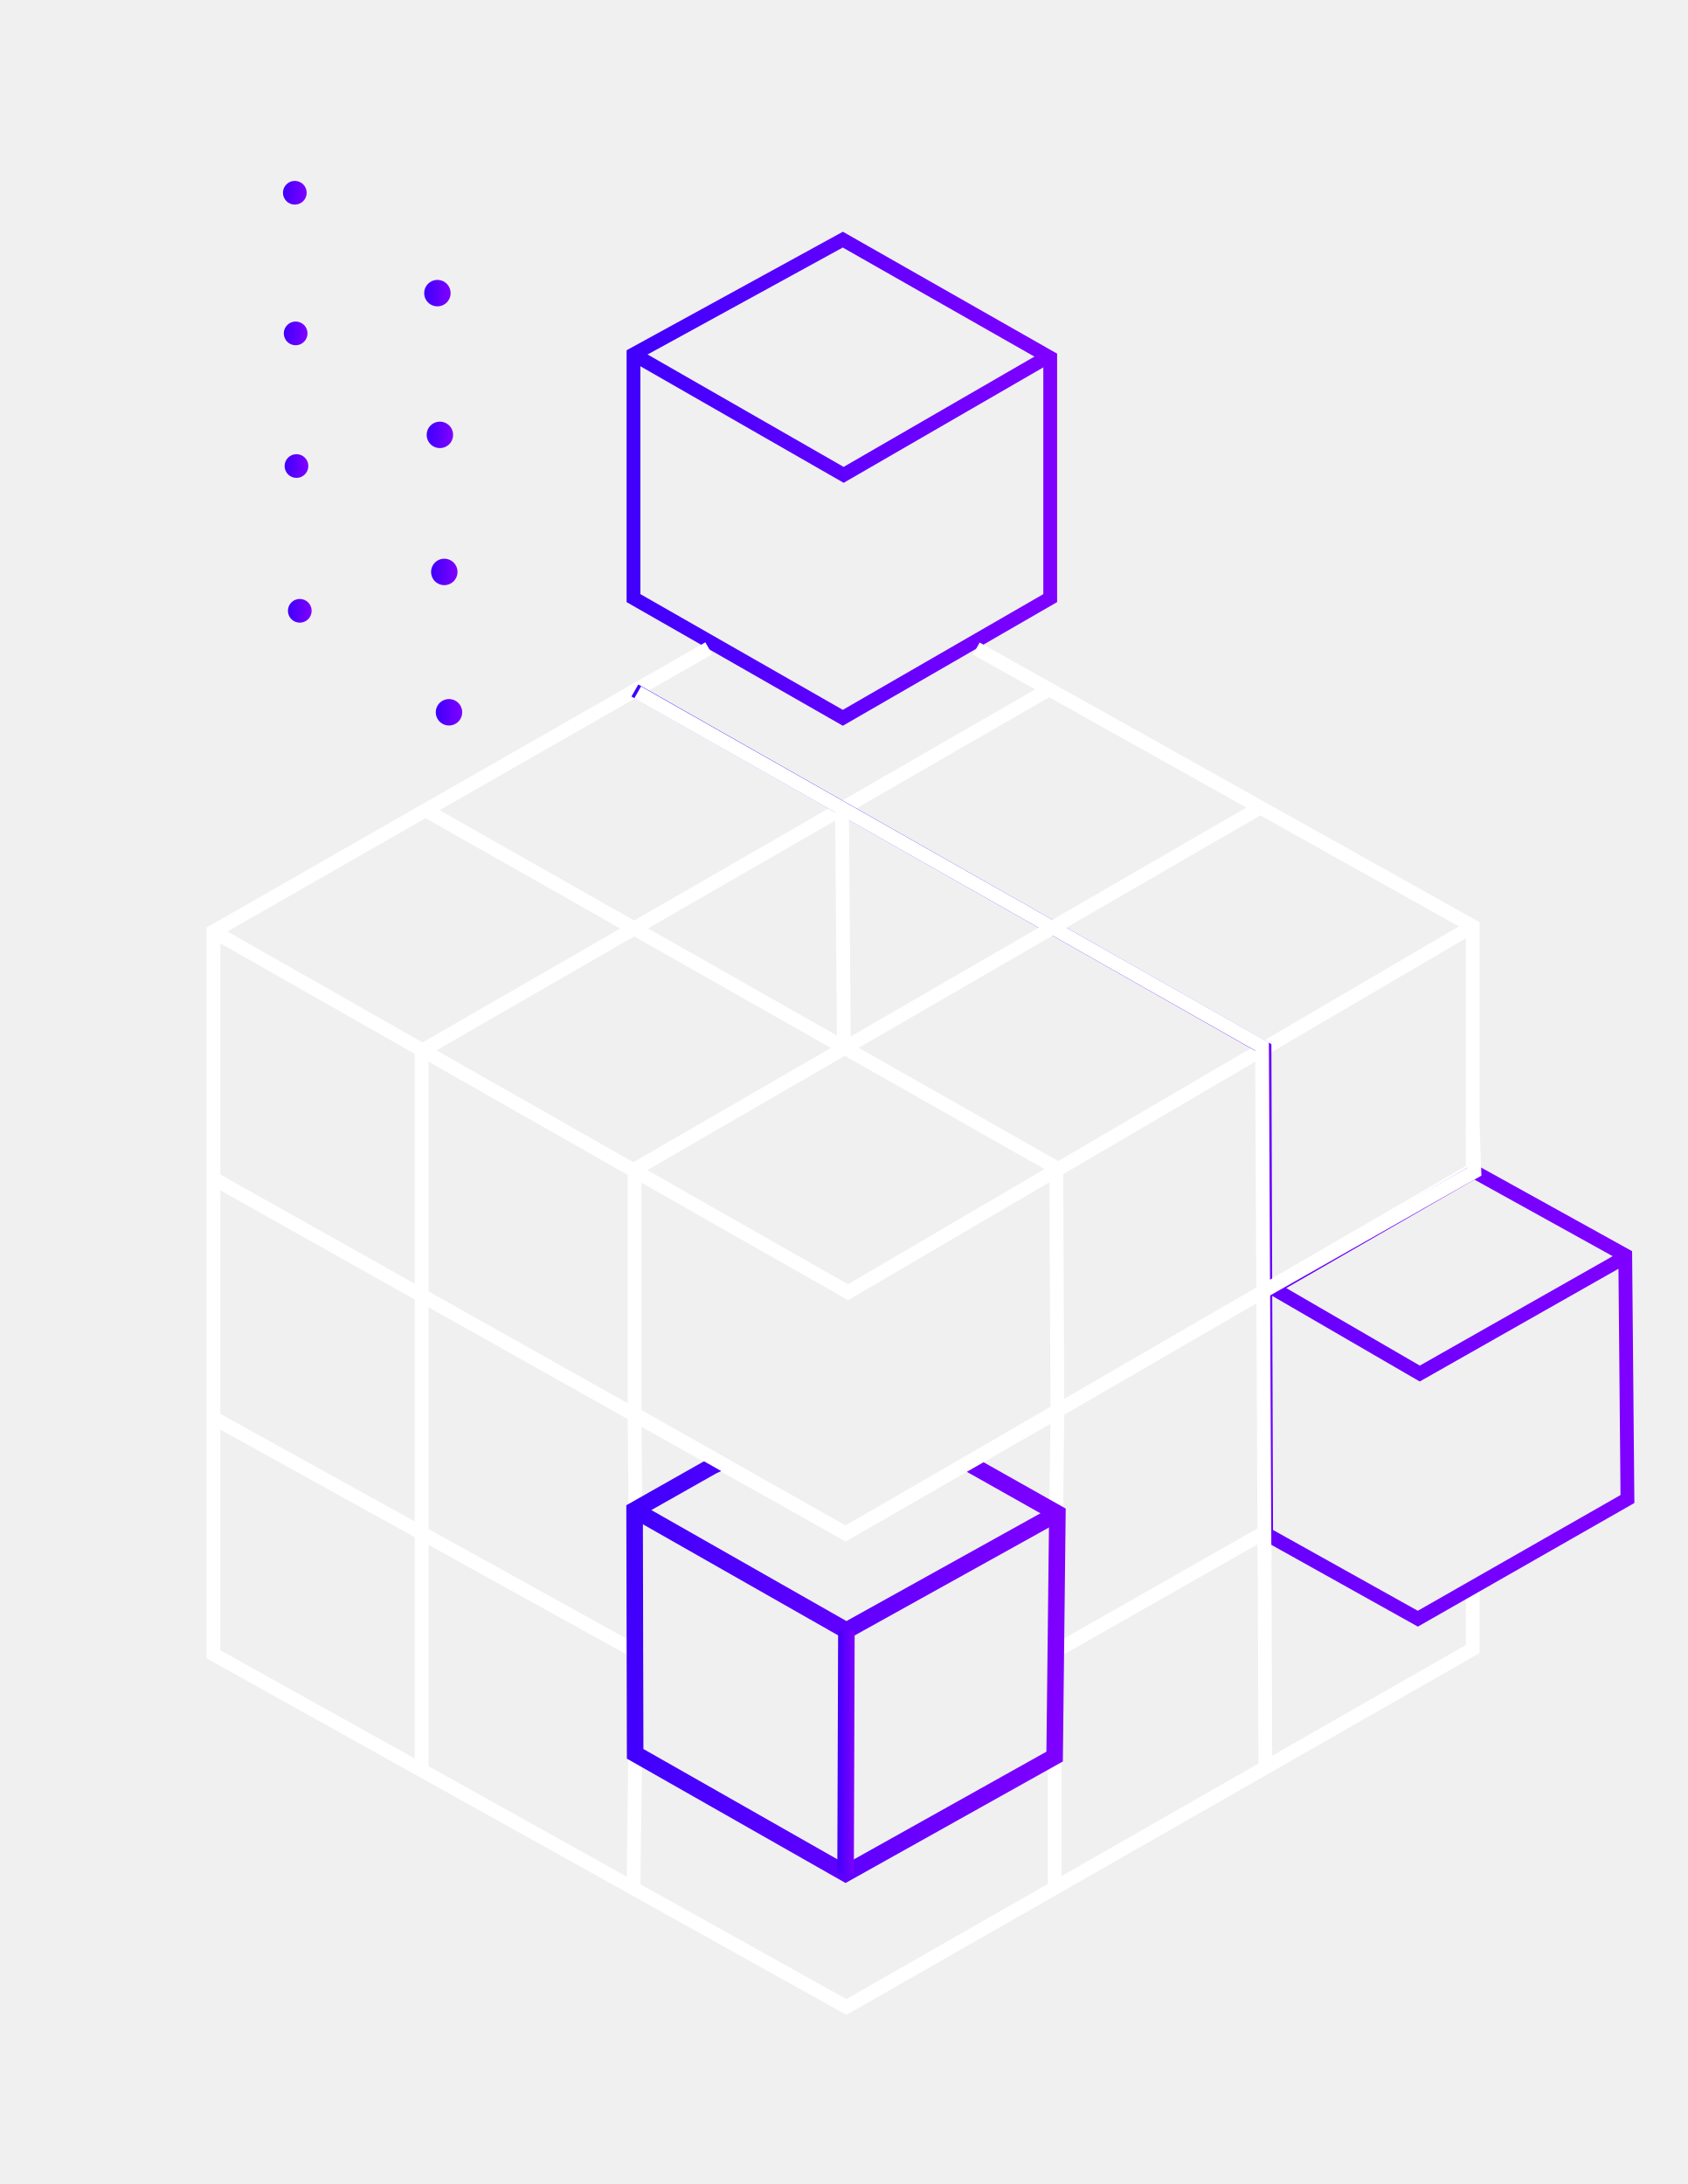
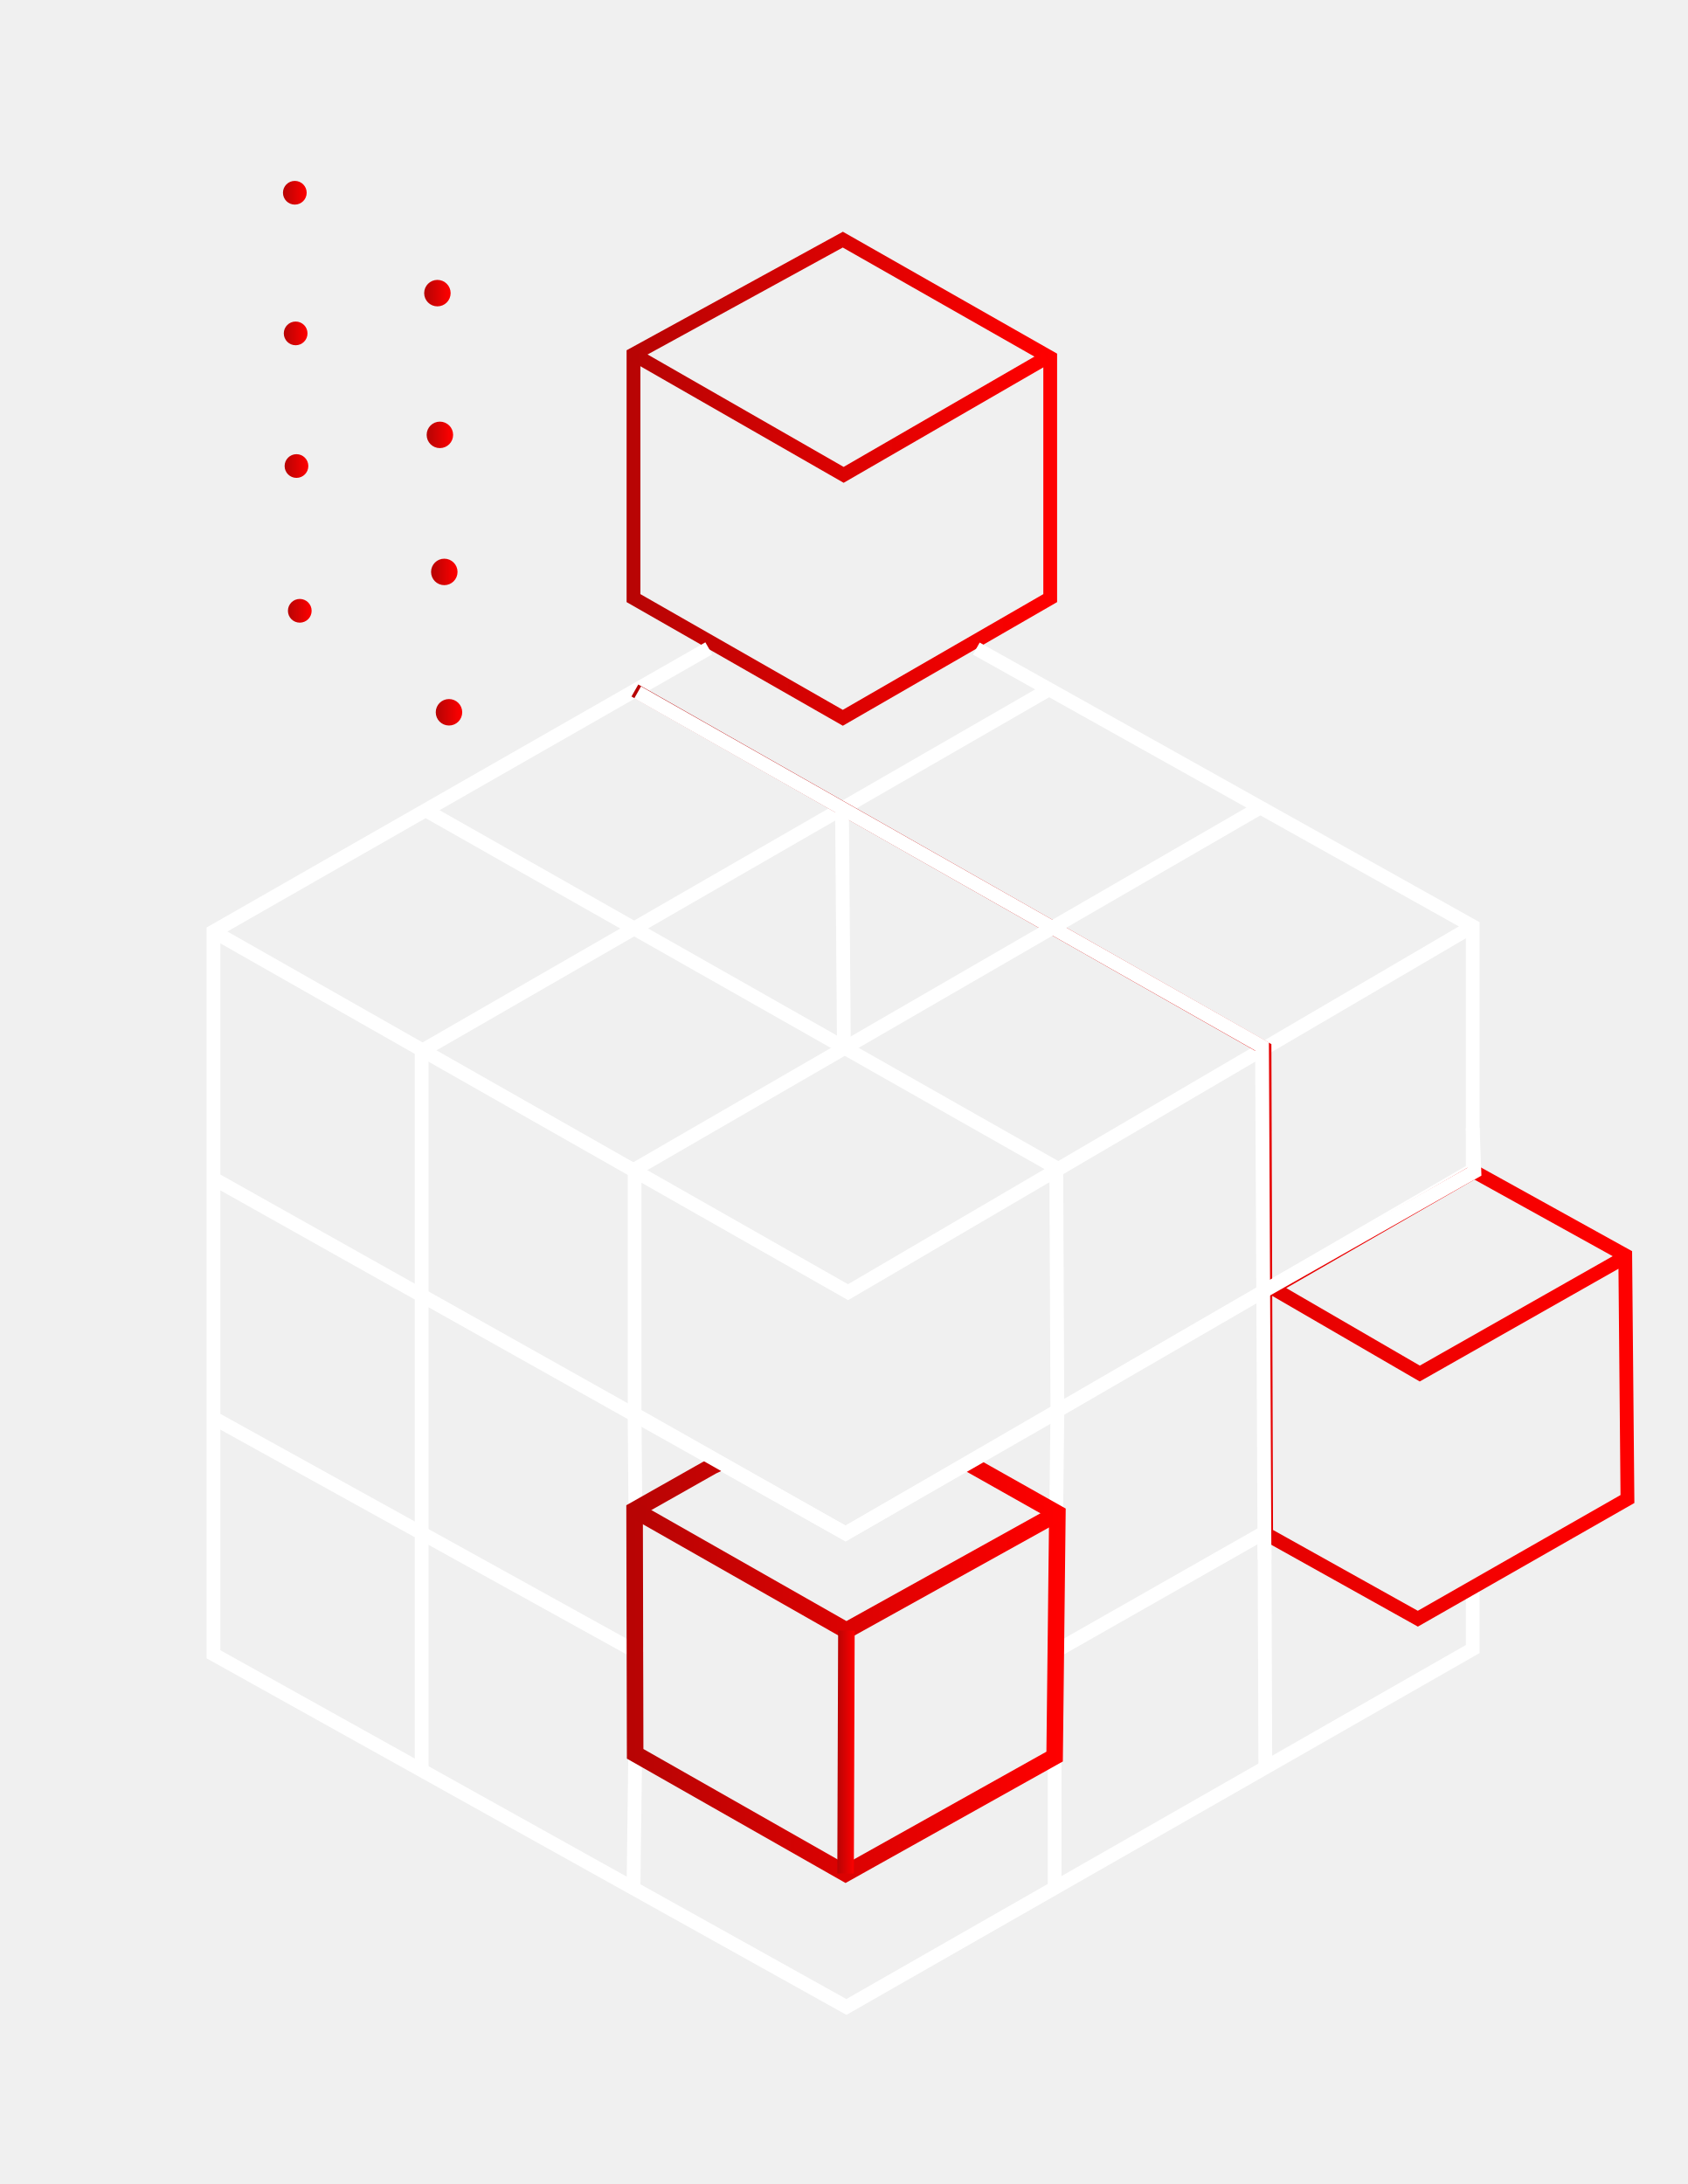
<svg xmlns="http://www.w3.org/2000/svg" version="1.1" id="Capa_1" x="0px" y="0px" viewBox="-44 -146 612 792" style="enable-background:new -44 -146 612 792;" xml:space="preserve">
  <style type="text/css">
	.st0{fill:url(#SVGID_1_);stroke:url(#SVGID_2_);stroke-miterlimit:10;}
	.st1{fill:url(#SVGID_3_);stroke:url(#SVGID_4_);stroke-miterlimit:10;}
	.st2{fill:url(#SVGID_5_);stroke:url(#SVGID_6_);stroke-miterlimit:10;}
	.st3{fill:url(#SVGID_7_);stroke:url(#SVGID_8_);stroke-miterlimit:10;}
	.st4{fill:url(#SVGID_9_);}
	.st5{fill:url(#SVGID_10_);}
	.st6{fill:url(#SVGID_11_);}
	.st7{fill:url(#SVGID_12_);}
	.st8{fill:none;stroke:url(#SVGID_13_);stroke-width:5;stroke-miterlimit:10;}
	.st9{fill:none;stroke:url(#SVGID_14_);stroke-width:5;stroke-miterlimit:10;}
	.st10{fill:none;stroke:#FFFFFF;stroke-width:5;stroke-miterlimit:10;}
	.st11{fill:none;stroke:url(#SVGID_15_);stroke-width:5;stroke-miterlimit:10;}
	.st12{fill:none;stroke:url(#SVGID_16_);stroke-width:6;stroke-miterlimit:10;}
	.st13{fill:none;stroke:url(#SVGID_17_);stroke-width:6;stroke-miterlimit:10;}
	.st14{fill:none;stroke:url(#SVGID_18_);stroke-width:6;stroke-miterlimit:10;}
</style>
  <g>
    <linearGradient id="SVGID_1_" gradientUnits="userSpaceOnUse" x1="111.196" y1="-15895.748" x2="119.798" y2="-15895.748" gradientTransform="matrix(1 0 0 -1 0 -15884)">
-       <stop offset="9.817236e-008" style="stop-color:#3F00FC" />
-       <stop offset="1" style="stop-color:#7F00FF" />
+       <stop offset="9.817236e-008" style="stop-color:#b70404" />
+       <stop offset="1" style="stop-color:#ff0000" />
    </linearGradient>
    <linearGradient id="SVGID_2_" gradientUnits="userSpaceOnUse" x1="110.696" y1="-15895.748" x2="120.298" y2="-15895.748" gradientTransform="matrix(1 0 0 -1 0 -15884)">
-       <stop offset="9.817236e-008" style="stop-color:#3F00FC" />
-       <stop offset="1" style="stop-color:#7F00FF" />
+       <stop offset="9.817236e-008" style="stop-color:#b70404" />
+       <stop offset="1" style="stop-color:#ff0000" />
    </linearGradient>
    <circle class="st0" cx="115.5" cy="11.7" r="4.3" />
    <linearGradient id="SVGID_3_" gradientUnits="userSpaceOnUse" x1="110.347" y1="-15844.267" x2="118.949" y2="-15844.267" gradientTransform="matrix(1 0 0 -1 0 -15884)">
-       <stop offset="9.817236e-008" style="stop-color:#3F00FC" />
-       <stop offset="1" style="stop-color:#7F00FF" />
+       <stop offset="9.817236e-008" style="stop-color:#b70404" />
+       <stop offset="1" style="stop-color:#ff0000" />
    </linearGradient>
    <linearGradient id="SVGID_4_" gradientUnits="userSpaceOnUse" x1="109.847" y1="-15844.267" x2="119.449" y2="-15844.267" gradientTransform="matrix(1 0 0 -1 0 -15884)">
-       <stop offset="9.817236e-008" style="stop-color:#3F00FC" />
-       <stop offset="1" style="stop-color:#7F00FF" />
+       <stop offset="9.817236e-008" style="stop-color:#b70404" />
+       <stop offset="1" style="stop-color:#ff0000" />
    </linearGradient>
    <circle class="st1" cx="114.6" cy="-39.7" r="4.3" />
    <linearGradient id="SVGID_5_" gradientUnits="userSpaceOnUse" x1="112.819" y1="-15945.374" x2="121.421" y2="-15945.374" gradientTransform="matrix(1 0 0 -1 0 -15884)">
-       <stop offset="9.817236e-008" style="stop-color:#3F00FC" />
-       <stop offset="1" style="stop-color:#7F00FF" />
+       <stop offset="9.817236e-008" style="stop-color:#b70404" />
+       <stop offset="1" style="stop-color:#ff0000" />
    </linearGradient>
    <linearGradient id="SVGID_6_" gradientUnits="userSpaceOnUse" x1="112.319" y1="-15945.374" x2="121.921" y2="-15945.374" gradientTransform="matrix(1 0 0 -1 0 -15884)">
-       <stop offset="9.817236e-008" style="stop-color:#3F00FC" />
-       <stop offset="1" style="stop-color:#7F00FF" />
+       <stop offset="9.817236e-008" style="stop-color:#b70404" />
+       <stop offset="1" style="stop-color:#ff0000" />
    </linearGradient>
    <circle class="st2" cx="117.1" cy="61.4" r="4.3" />
    <linearGradient id="SVGID_7_" gradientUnits="userSpaceOnUse" x1="114.536" y1="-15996.301" x2="123.138" y2="-15996.301" gradientTransform="matrix(1 0 0 -1 0 -15884)">
-       <stop offset="9.817236e-008" style="stop-color:#3F00FC" />
-       <stop offset="1" style="stop-color:#7F00FF" />
+       <stop offset="9.817236e-008" style="stop-color:#b70404" />
+       <stop offset="1" style="stop-color:#ff0000" />
    </linearGradient>
    <linearGradient id="SVGID_8_" gradientUnits="userSpaceOnUse" x1="114.036" y1="-15996.301" x2="123.638" y2="-15996.301" gradientTransform="matrix(1 0 0 -1 0 -15884)">
-       <stop offset="9.817236e-008" style="stop-color:#3F00FC" />
-       <stop offset="1" style="stop-color:#7F00FF" />
+       <stop offset="9.817236e-008" style="stop-color:#b70404" />
+       <stop offset="1" style="stop-color:#ff0000" />
    </linearGradient>
    <circle class="st3" cx="118.8" cy="112.3" r="4.3" />
  </g>
  <text transform="matrix(1 0 0 1 -2955.5 -3477.5)" style="font-family:'MyriadPro-Regular'; font-size:12px;">    max-width: 600px;</text>
  <text transform="matrix(1 0 0 1 -2955.5 -3463.1)" style="font-family:'MyriadPro-Regular'; font-size:12px;">    margin: 0 auto;</text>
  <g>
    <linearGradient id="SVGID_9_" gradientUnits="userSpaceOnUse" x1="58.631" y1="-15807.942" x2="67.233" y2="-15807.942" gradientTransform="matrix(1 0 0 -1 0 -15884)">
-       <stop offset="9.817236e-008" style="stop-color:#3F00FC" />
-       <stop offset="1" style="stop-color:#7F00FF" />
+       <stop offset="9.817236e-008" style="stop-color:#b70404" />
+       <stop offset="1" style="stop-color:#ff0000" />
    </linearGradient>
    <circle class="st4" cx="62.9" cy="-76.1" r="4.3" />
    <linearGradient id="SVGID_10_" gradientUnits="userSpaceOnUse" x1="58.928" y1="-15858.858" x2="67.529" y2="-15858.858" gradientTransform="matrix(1 0 0 -1 0 -15884)">
-       <stop offset="9.817236e-008" style="stop-color:#3F00FC" />
-       <stop offset="1" style="stop-color:#7F00FF" />
+       <stop offset="9.817236e-008" style="stop-color:#b70404" />
+       <stop offset="1" style="stop-color:#ff0000" />
    </linearGradient>
    <circle class="st5" cx="63.2" cy="-25.1" r="4.3" />
    <linearGradient id="SVGID_11_" gradientUnits="userSpaceOnUse" x1="59.244" y1="-15906.996" x2="67.845" y2="-15906.996" gradientTransform="matrix(1 0 0 -1 0 -15884)">
-       <stop offset="9.817236e-008" style="stop-color:#3F00FC" />
-       <stop offset="1" style="stop-color:#7F00FF" />
+       <stop offset="9.817236e-008" style="stop-color:#b70404" />
+       <stop offset="1" style="stop-color:#ff0000" />
    </linearGradient>
    <circle class="st6" cx="63.5" cy="23" r="4.3" />
    <linearGradient id="SVGID_12_" gradientUnits="userSpaceOnUse" x1="60.35" y1="-15959.522" x2="68.952" y2="-15959.522" gradientTransform="matrix(1 0 0 -1 0 -15884)">
-       <stop offset="9.817236e-008" style="stop-color:#3F00FC" />
-       <stop offset="1" style="stop-color:#7F00FF" />
+       <stop offset="9.817236e-008" style="stop-color:#b70404" />
+       <stop offset="1" style="stop-color:#ff0000" />
    </linearGradient>
    <circle class="st7" cx="64.7" cy="75.5" r="4.3" />
  </g>
  <g>
    <linearGradient id="SVGID_13_" gradientUnits="userSpaceOnUse" x1="183.2" y1="27.61" x2="339.3" y2="27.61">
-       <stop offset="9.817236e-008" style="stop-color:#3F00FC" />
-       <stop offset="1" style="stop-color:#7F00FF" />
+       <stop offset="9.817236e-008" style="stop-color:#b70404" />
+       <stop offset="1" style="stop-color:#ff0000" />
    </linearGradient>
    <polygon class="st8" points="261.6,114.3 185.7,70.9 185.7,-17.5 261.6,-59.1 336.8,-16.3 336.8,70.9  " />
    <linearGradient id="SVGID_14_" gradientUnits="userSpaceOnUse" x1="184.456" y1="4.708" x2="336.651" y2="4.708">
-       <stop offset="9.817236e-008" style="stop-color:#3F00FC" />
-       <stop offset="1" style="stop-color:#7F00FF" />
+       <stop offset="9.817236e-008" style="stop-color:#b70404" />
+       <stop offset="1" style="stop-color:#ff0000" />
    </linearGradient>
    <polyline class="st9" points="185.7,-17.5 261.9,26.2 335.4,-16.3  " />
    <polyline class="st10" points="213,89.1 33.4,191.8 33.4,453.9 262.9,581.8 490,452 490,429  " />
    <polyline class="st10" points="310,89.2 490,189.9 490,269.5 490,278.3 262.6,410.1 33.4,281.4  " />
    <polyline class="st10" points="33.4,191.8 263.5,322.6 490,189.9  " />
    <polyline class="st10" points="108.9,496 108.9,235.1 336.7,103.8  " />
    <polyline class="st10" points="110.3,147.8 339,277.5 339.4,366 338.4,453  " />
    <polyline class="st10" points="185.7,538.5 186.8,453.1 33.4,368.2  " />
    <polyline class="st10" points="338.4,538.6 338.4,453 414.5,409.7 414.8,495.5  " />
    <linearGradient id="SVGID_15_" gradientUnits="userSpaceOnUse" x1="184.958" y1="273.042" x2="548.606" y2="273.042">
-       <stop offset="9.817236e-008" style="stop-color:#3F00FC" />
-       <stop offset="1" style="stop-color:#7F00FF" />
+       <stop offset="9.817236e-008" style="stop-color:#b70404" />
+       <stop offset="1" style="stop-color:#ff0000" />
    </linearGradient>
    <polyline class="st11" points="544.3,310.4 470.8,352.1 417.4,321.1 490.6,278.9 545.3,309.2 546.1,397.6 470.1,441 415.1,410.3    414.5,234.1 186.2,104.4  " />
    <line class="st10" x1="261.3" y1="146.8" x2="262" y2="234" />
    <polyline class="st10" points="186.8,453.1 186.1,366.8 186.1,278.1 413,146.8  " />
    <linearGradient id="SVGID_16_" gradientUnits="userSpaceOnUse" x1="183.096" y1="459.432" x2="342.42" y2="459.432">
-       <stop offset="9.817236e-008" style="stop-color:#3F00FC" />
-       <stop offset="1" style="stop-color:#7F00FF" />
+       <stop offset="9.817236e-008" style="stop-color:#b70404" />
+       <stop offset="1" style="stop-color:#ff0000" />
    </linearGradient>
    <polyline class="st12" points="307.3,384.7 339.4,402.8 338.4,491 262.6,533.4 186.3,490 186.1,401.6 214.2,385.7 216.3,384.7  " />
    <linearGradient id="SVGID_17_" gradientUnits="userSpaceOnUse" x1="184.616" y1="423.867" x2="340.857" y2="423.867">
-       <stop offset="9.817236e-008" style="stop-color:#3F00FC" />
-       <stop offset="1" style="stop-color:#7F00FF" />
+       <stop offset="9.817236e-008" style="stop-color:#b70404" />
+       <stop offset="1" style="stop-color:#ff0000" />
    </linearGradient>
    <polyline class="st13" points="186.1,401.6 262.9,445.3 339.4,402.8  " />
    <linearGradient id="SVGID_18_" gradientUnits="userSpaceOnUse" x1="259.6" y1="489.35" x2="265.9" y2="489.35">
-       <stop offset="9.817236e-008" style="stop-color:#3F00FC" />
-       <stop offset="1" style="stop-color:#7F00FF" />
+       <stop offset="9.817236e-008" style="stop-color:#b70404" />
+       <stop offset="1" style="stop-color:#ff0000" />
    </linearGradient>
    <line class="st14" x1="262.6" y1="533.4" x2="262.9" y2="445.3" />
    <polyline class="st10" points="186.1,366.8 262.6,410.1 339.4,366  " />
    <polyline class="st10" points="187.2,105.1 413.6,233.5 414.5,419.5  " />
    <polyline class="st10" points="413,322.9 490.6,278.9 490,263  " />
  </g>
</svg>
